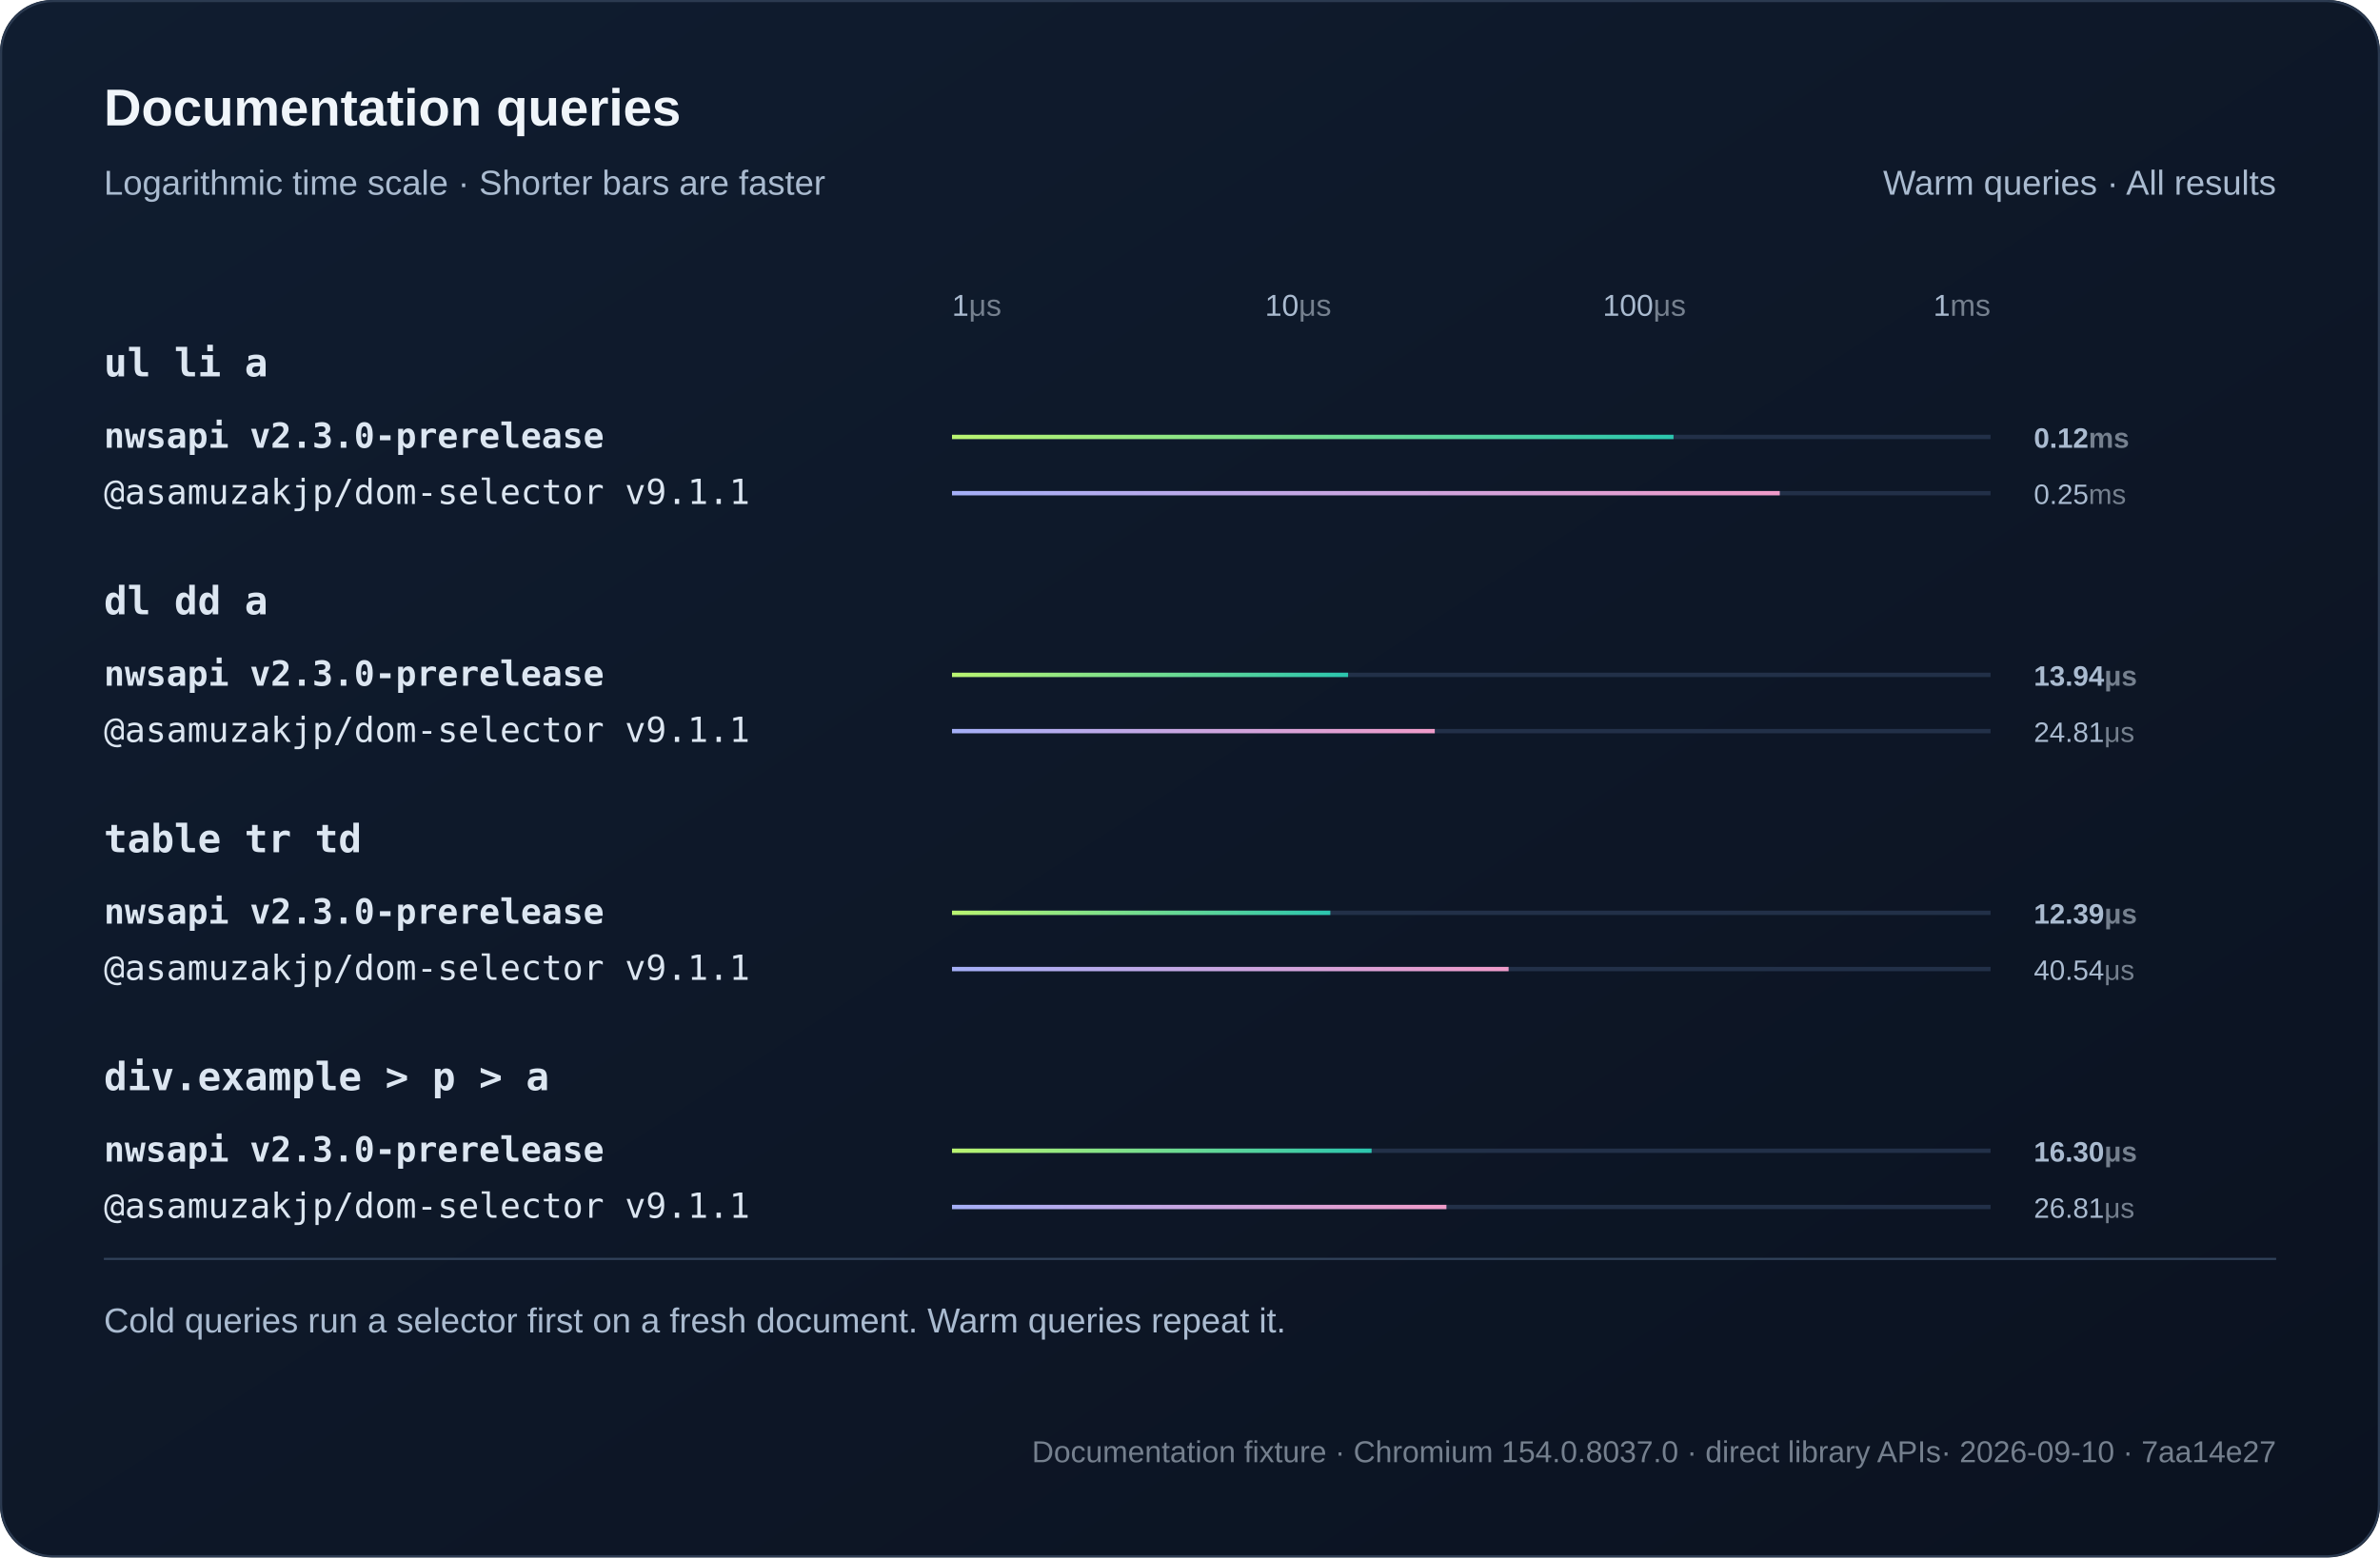
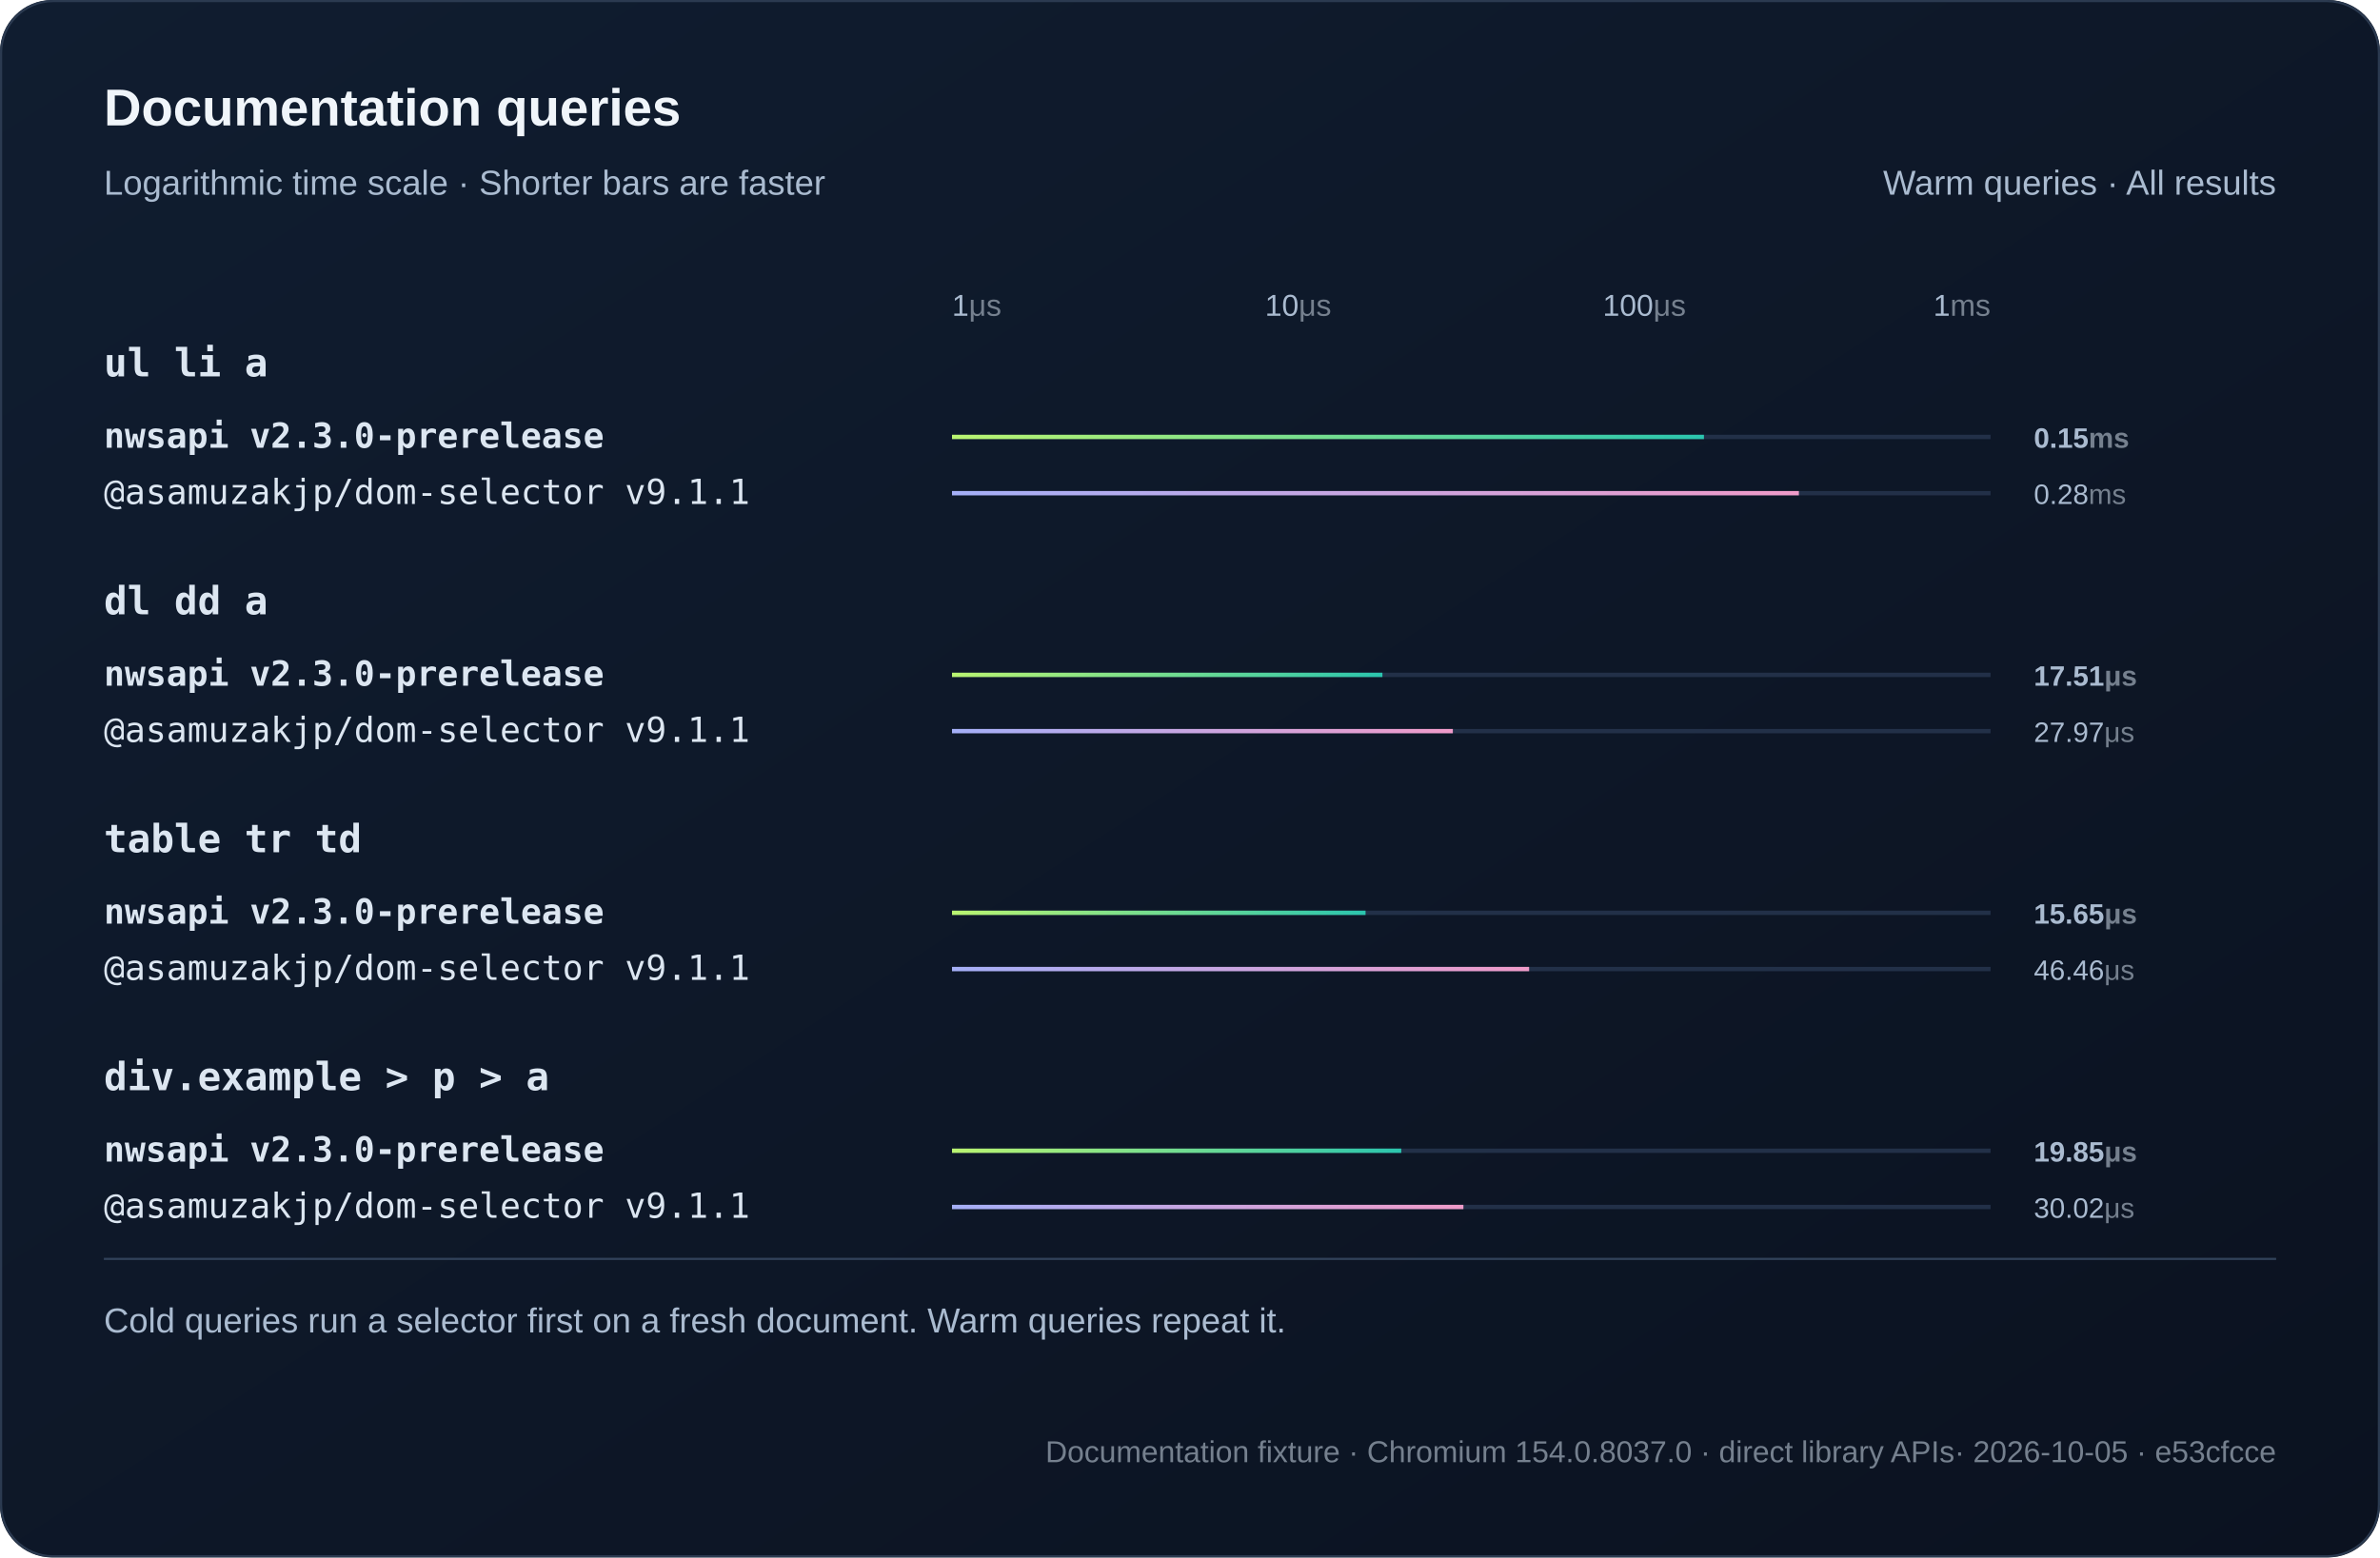
<svg xmlns="http://www.w3.org/2000/svg" width="1100" height="720" viewBox="0 0 1100 720" role="img">
  <defs>
    <linearGradient id="bg" x2="1" y2="1">
      <stop stop-color="#101d30" />
      <stop offset="1" stop-color="#0b1220" />
    </linearGradient>
    <linearGradient id="series0">
      <stop stop-color="#baf471" />
      <stop offset="1" stop-color="#2bc5ae" />
    </linearGradient>
    <linearGradient id="series1">
      <stop stop-color="#a4aff7" />
      <stop offset="1" stop-color="#ef9bc9" />
    </linearGradient>
  </defs>
  <style>text{font-family:Arial,Helvetica,sans-serif;fill:#f0f5fa}
.muted{fill:#aabbd0;font:16px Arial,Helvetica,sans-serif}
.code{font:18px Consolas,Menlo,monospace;fill:#dce6f1}
.note .code{font:16px Consolas,Menlo,monospace}
.metadata,.metadata .code{fill:#75808e;font-size:14px}
.chart-title{font-size:24px;font-weight:700}
.unit{fill:#75808e}
.package{font-family:Consolas,Menlo,monospace}
.comparison{font-size:14px;font-variant-numeric:tabular-nums}
.tick{fill:#aabbd0;font-size:12px}
.time{fill:#aabbd0;font-size:13px;font-variant-numeric:tabular-nums}
.engine{font-size:16px}.selector{font-weight:600}.tick{font-size:14px}</style>
  <rect width="1100" height="720" rx="24" fill="url(#bg)" />
  <rect x=".5" y=".5" width="1099" height="719" rx="24" fill="none" stroke="#2b3a50" />
  <text x="48" y="58" class="chart-title">Documentation queries</text>
  <text x="48" y="90" class="muted">Logarithmic time scale · Shorter bars are faster</text>
  <text x="1052" y="90" text-anchor="end" class="muted">Warm queries · All results</text>
  <text x="440" y="146" text-anchor="start" class="tick">1<tspan class="unit">μs</tspan>
  </text>
  <text x="600" y="146" text-anchor="middle" class="tick">10<tspan class="unit">μs</tspan>
  </text>
  <text x="760" y="146" text-anchor="middle" class="tick">100<tspan class="unit">μs</tspan>
  </text>
  <text x="920" y="146" text-anchor="end" class="tick">1<tspan class="unit">ms</tspan>
  </text>
  <text x="48" y="174" class="code selector">ul li a</text>
  <g>
    <text x="48" y="207" class="code engine" style="font-weight:700">nwsapi v2.3.0-prerelease</text>
    <path d="M440 202h480" stroke="#223048" stroke-width="2" />
-     <rect class="bar" x="440" y="201" width="333.47" height="2" fill="url(#series0)" />
-     <text x="940" y="207" class="time" style="font-weight:700">0.12<tspan class="unit">ms</tspan>
+     <rect class="bar" x="440" y="201" width="347.54" height="2" fill="url(#series0)" />
+     <text x="940" y="207" class="time" style="font-weight:700">0.15<tspan class="unit">ms</tspan>
    </text>
  </g>
  <g>
    <text x="48" y="233" class="code engine">@asamuzakjp/dom-selector v9.1.1</text>
    <path d="M440 228h480" stroke="#223048" stroke-width="2" />
-     <rect class="bar" x="440" y="227" width="382.58" height="2" fill="url(#series1)" />
-     <text x="940" y="233" class="time">0.25<tspan class="unit">ms</tspan>
+     <rect class="bar" x="440" y="227" width="391.42" height="2" fill="url(#series1)" />
+     <text x="940" y="233" class="time">0.28<tspan class="unit">ms</tspan>
    </text>
  </g>
  <text x="48" y="284" class="code selector">dl dd a</text>
  <g>
    <text x="48" y="317" class="code engine" style="font-weight:700">nwsapi v2.3.0-prerelease</text>
    <path d="M440 312h480" stroke="#223048" stroke-width="2" />
-     <rect class="bar" x="440" y="311" width="183.06" height="2" fill="url(#series0)" />
-     <text x="940" y="317" class="time" style="font-weight:700">13.94<tspan class="unit">μs</tspan>
+     <rect class="bar" x="440" y="311" width="198.93" height="2" fill="url(#series0)" />
+     <text x="940" y="317" class="time" style="font-weight:700">17.51<tspan class="unit">μs</tspan>
    </text>
  </g>
  <g>
    <text x="48" y="343" class="code engine">@asamuzakjp/dom-selector v9.1.1</text>
    <path d="M440 338h480" stroke="#223048" stroke-width="2" />
-     <rect class="bar" x="440" y="337" width="223.13" height="2" fill="url(#series1)" />
-     <text x="940" y="343" class="time">24.81<tspan class="unit">μs</tspan>
+     <rect class="bar" x="440" y="337" width="231.48" height="2" fill="url(#series1)" />
+     <text x="940" y="343" class="time">27.97<tspan class="unit">μs</tspan>
    </text>
  </g>
  <text x="48" y="394" class="code selector">table tr td</text>
  <g>
    <text x="48" y="427" class="code engine" style="font-weight:700">nwsapi v2.3.0-prerelease</text>
    <path d="M440 422h480" stroke="#223048" stroke-width="2" />
-     <rect class="bar" x="440" y="421" width="174.86" height="2" fill="url(#series0)" />
-     <text x="940" y="427" class="time" style="font-weight:700">12.39<tspan class="unit">μs</tspan>
+     <rect class="bar" x="440" y="421" width="191.14" height="2" fill="url(#series0)" />
+     <text x="940" y="427" class="time" style="font-weight:700">15.65<tspan class="unit">μs</tspan>
    </text>
  </g>
  <g>
    <text x="48" y="453" class="code engine">@asamuzakjp/dom-selector v9.1.1</text>
    <path d="M440 448h480" stroke="#223048" stroke-width="2" />
-     <rect class="bar" x="440" y="447" width="257.25" height="2" fill="url(#series1)" />
-     <text x="940" y="453" class="time">40.54<tspan class="unit">μs</tspan>
+     <rect class="bar" x="440" y="447" width="266.74" height="2" fill="url(#series1)" />
+     <text x="940" y="453" class="time">46.46<tspan class="unit">μs</tspan>
    </text>
  </g>
  <text x="48" y="504" class="code selector">div.example &gt; p &gt; a</text>
  <g>
    <text x="48" y="537" class="code engine" style="font-weight:700">nwsapi v2.3.0-prerelease</text>
    <path d="M440 532h480" stroke="#223048" stroke-width="2" />
-     <rect class="bar" x="440" y="531" width="193.93" height="2" fill="url(#series0)" />
-     <text x="940" y="537" class="time" style="font-weight:700">16.30<tspan class="unit">μs</tspan>
+     <rect class="bar" x="440" y="531" width="207.64" height="2" fill="url(#series0)" />
+     <text x="940" y="537" class="time" style="font-weight:700">19.85<tspan class="unit">μs</tspan>
    </text>
  </g>
  <g>
    <text x="48" y="563" class="code engine">@asamuzakjp/dom-selector v9.1.1</text>
    <path d="M440 558h480" stroke="#223048" stroke-width="2" />
-     <rect class="bar" x="440" y="557" width="228.52" height="2" fill="url(#series1)" />
-     <text x="940" y="563" class="time">26.81<tspan class="unit">μs</tspan>
+     <rect class="bar" x="440" y="557" width="236.37" height="2" fill="url(#series1)" />
+     <text x="940" y="563" class="time">30.02<tspan class="unit">μs</tspan>
    </text>
  </g>
  <path d="M48 582h1004" stroke="#304159" />
  <text x="48" y="616" class="muted">Cold queries run a selector first on a fresh document. Warm queries repeat it.</text>
-   <text x="1052" y="676" text-anchor="end" class="muted note metadata">Documentation fixture · Chromium 154.0.8037.0 · direct library APIs<tspan fill="#75808e"> · 2026-09-10 · 7aa14e27</tspan>
+   <text x="1052" y="676" text-anchor="end" class="muted note metadata">Documentation fixture · Chromium 154.0.8037.0 · direct library APIs<tspan fill="#75808e"> · 2026-10-05 · e53cfcce</tspan>
  </text>
</svg>
